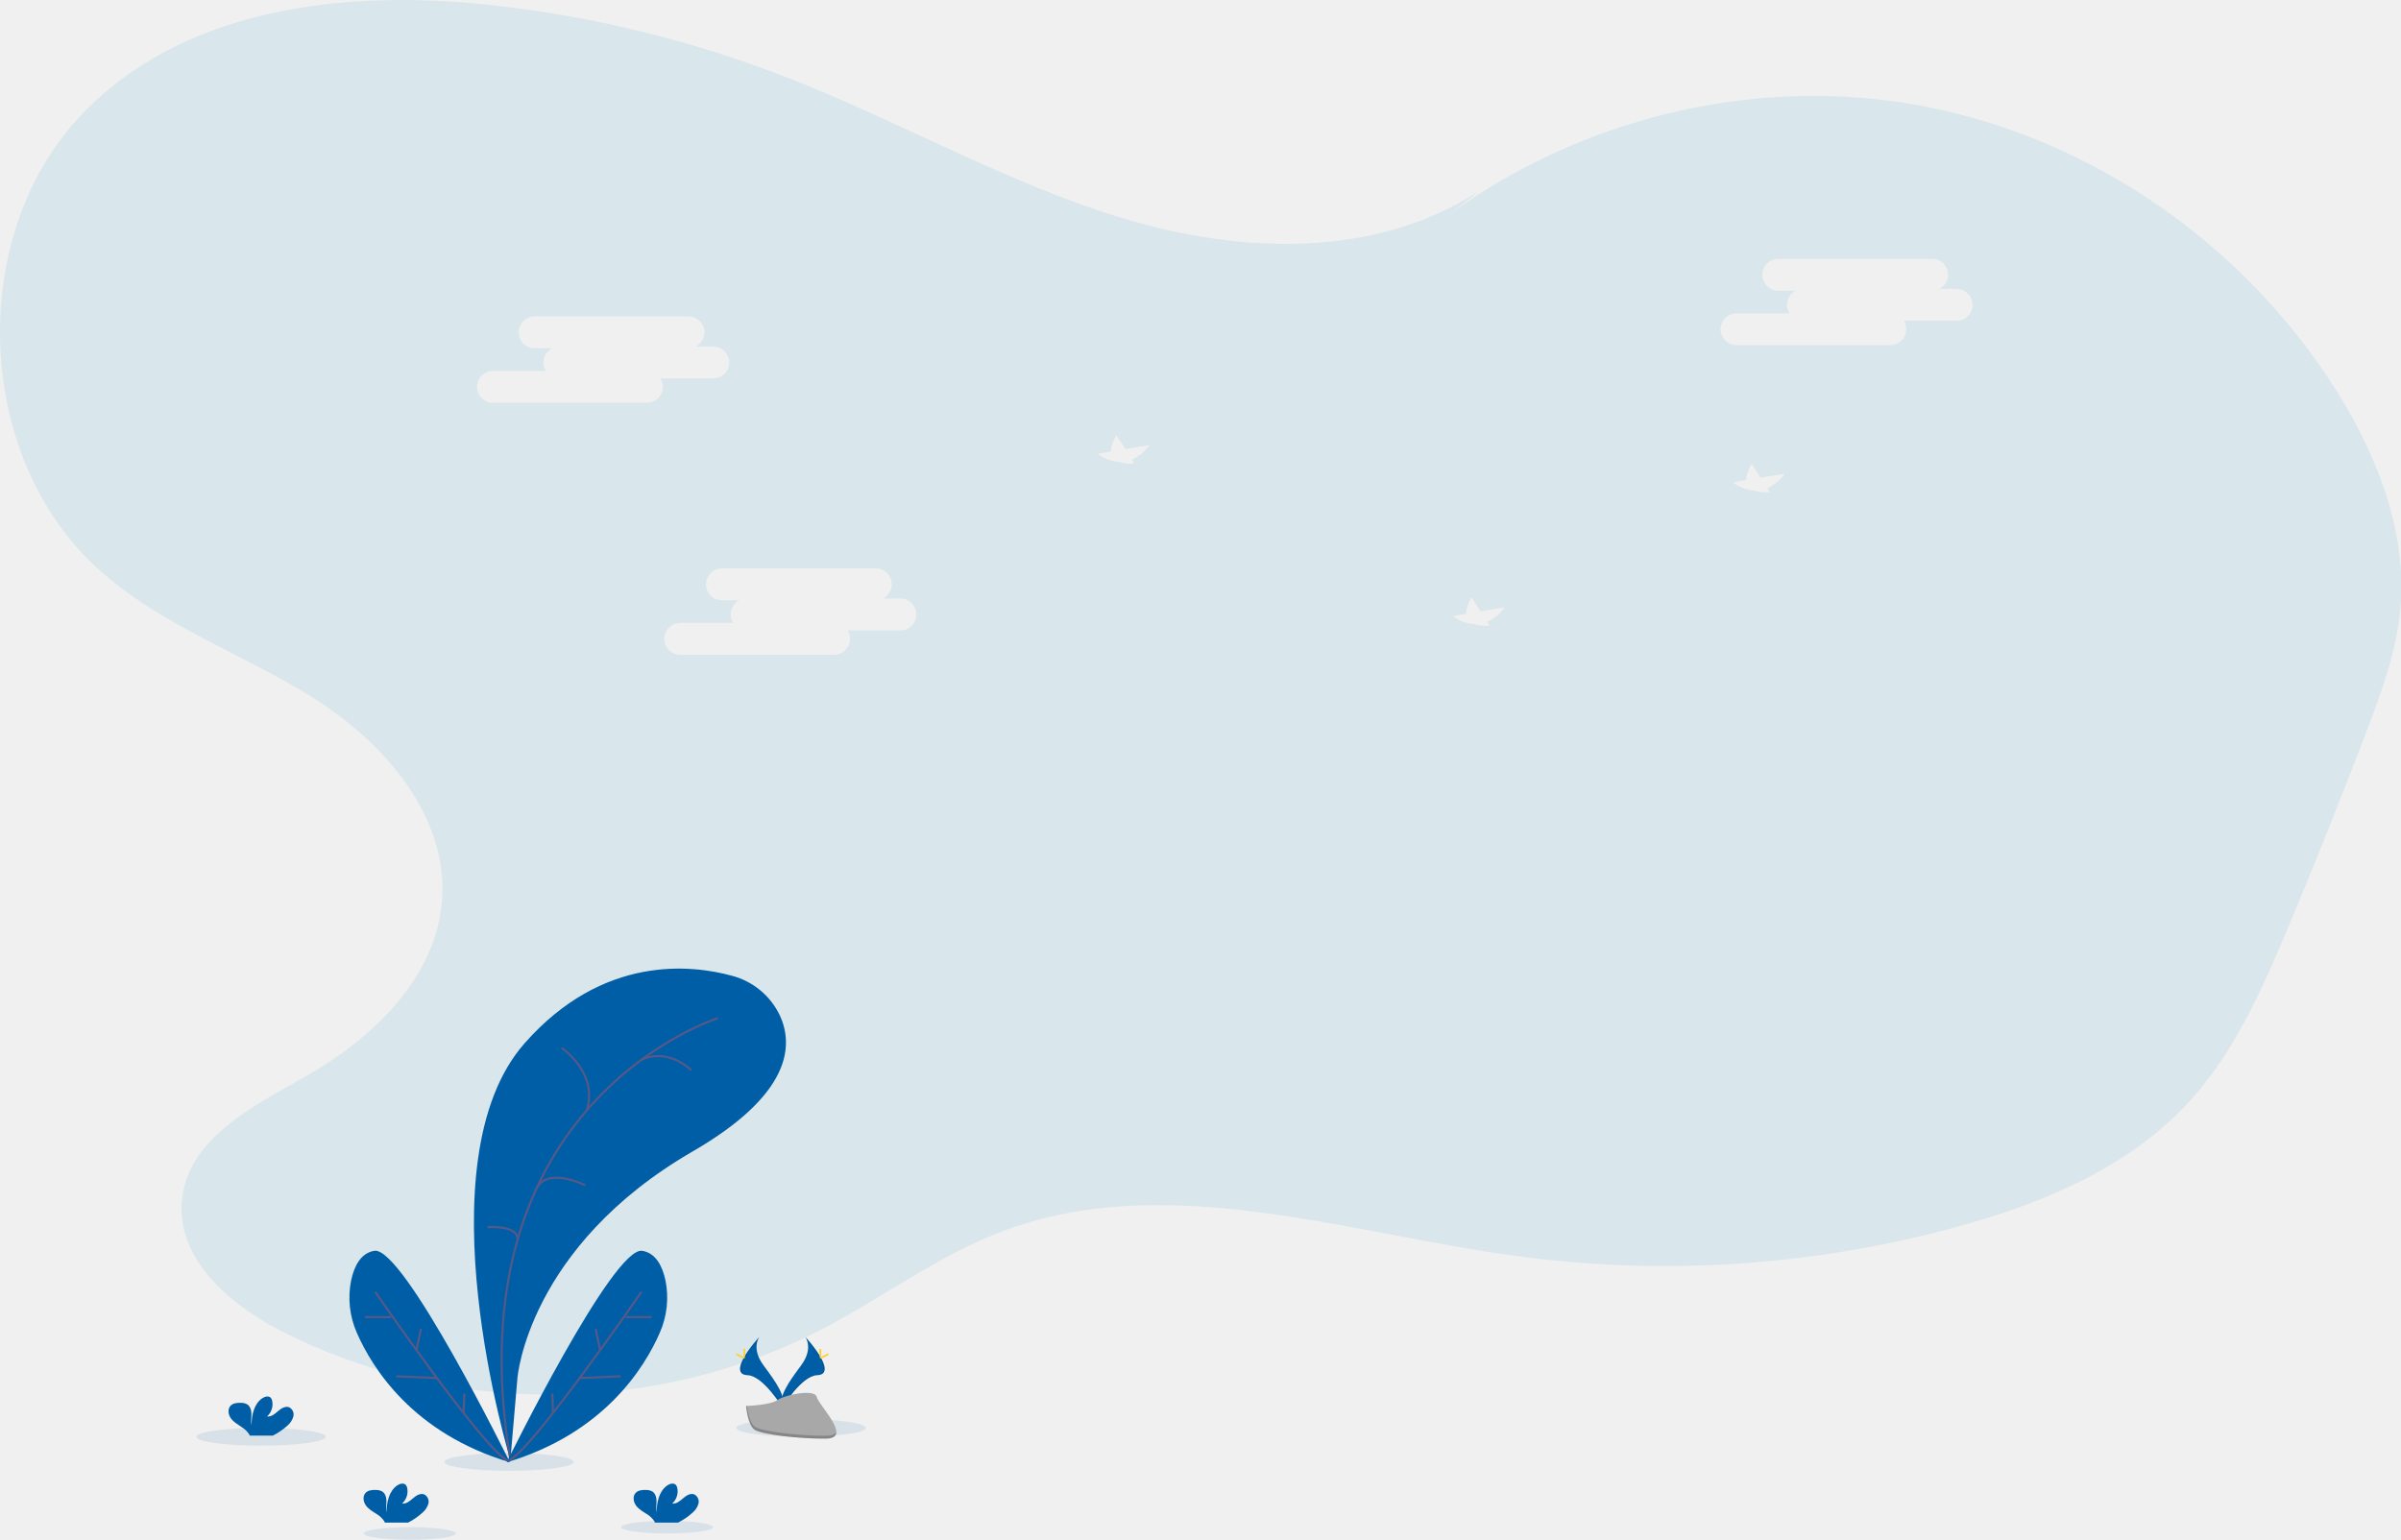
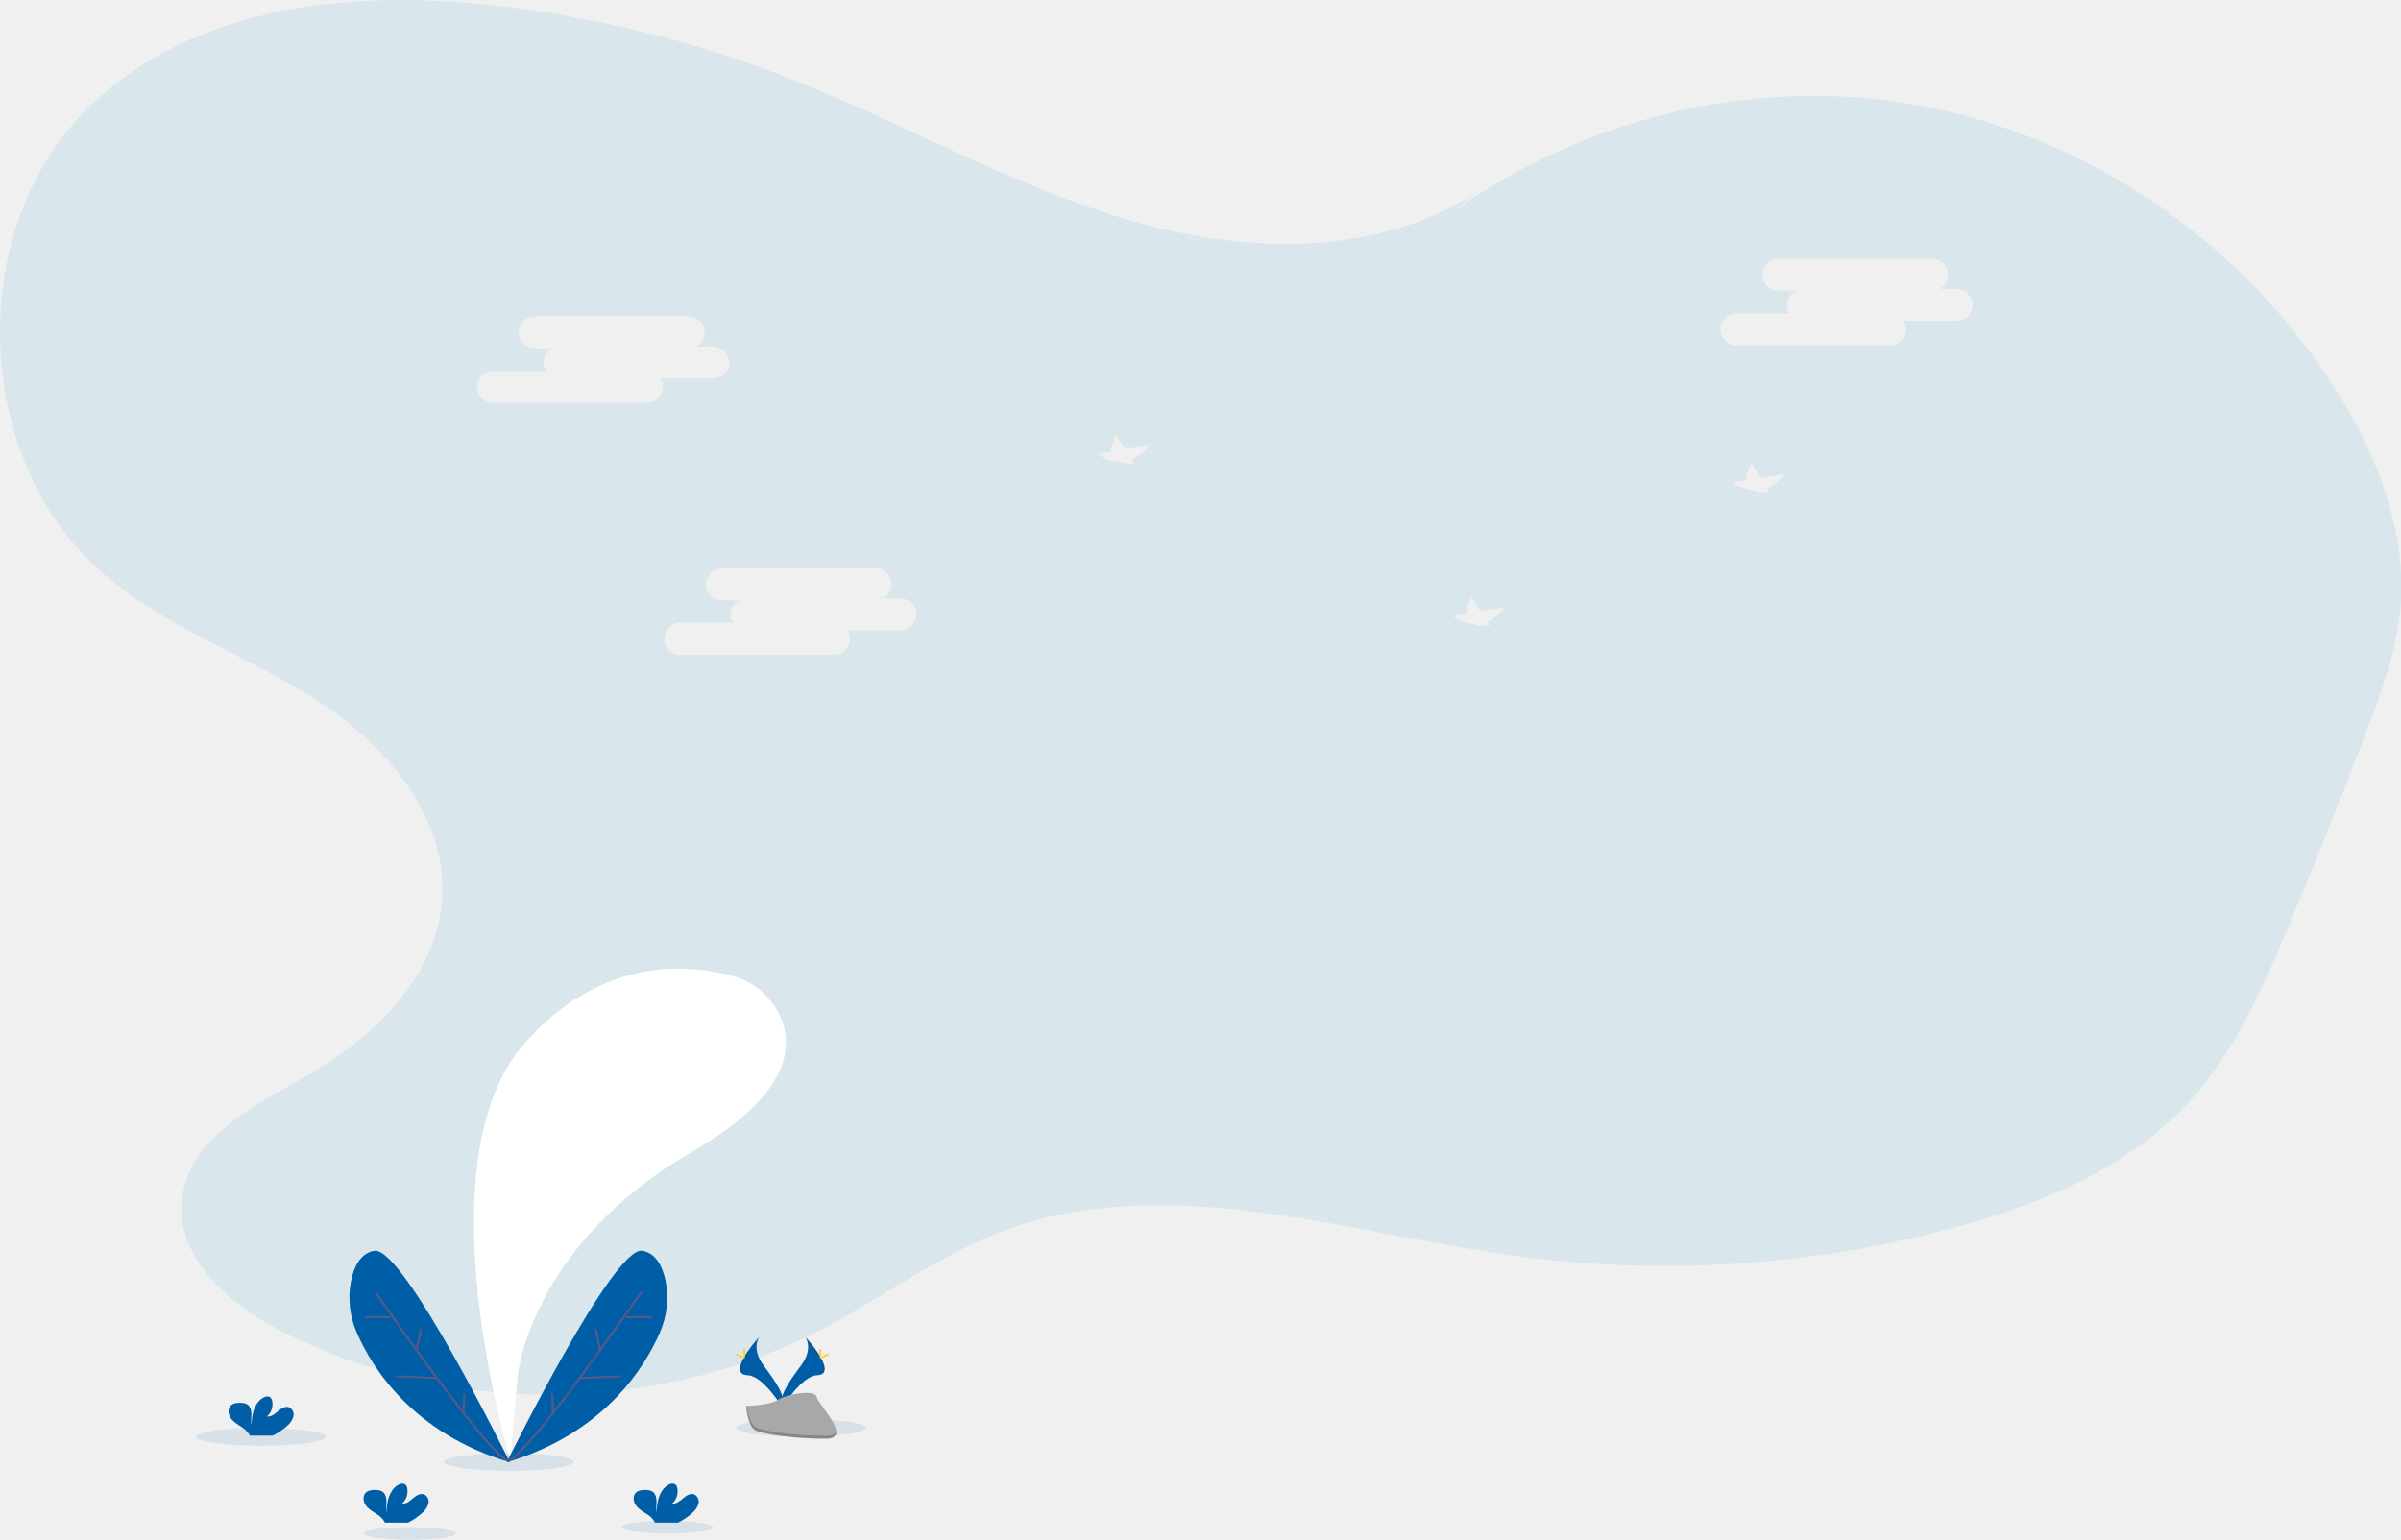
<svg xmlns="http://www.w3.org/2000/svg" width="100%" height="100%" viewBox="0 0 100% 100%" preserveAspectRatio="none">
  <path d="M1138.21,223.38c-45.43-72.74-122-123.89-204.79-136.89C858.71,74.77,780,94.28,718.11,139l13.64-10.77C683,160.08,619.67,158,564.21,141.42S457.81,95.27,403.76,74.27A551.27,551.27,0,0,0,262.81,40C193.94,32.6,117,41.56,69.05,93.13c-53.43,57.43-49.33,161,8.47,213.74,29.39,26.82,67.89,40,101.46,60.91s64.65,55.71,61.79,96.12C238.12,501.31,207.35,530,175.51,548c-24.62,13.93-54.93,29.13-57.9,58-2.87,27.9,22.62,49.76,47,62.2,79.4,40.55,177.22,40.16,256.32-1,28.22-14.69,54.16-34.24,83.75-45.69,77.7-30.07,163.32.2,245.6,11.27a524.39,524.39,0,0,0,208.88-14.2c40.75-11.24,81.65-28.42,110.27-60.42C1090,535,1102.89,505.83,1115,477q19.32-46.14,37.13-92.93c7.12-18.73,14.14-37.82,16-57.85C1171.41,289.9,1157.35,254,1138.21,223.38Zm-800.47,5.13H264.9a7.56,7.56,0,0,1,0-15.12h25a7.53,7.53,0,0,1,2.94-10.68h-8.19a7.56,7.56,0,0,1,0-15.12h72.83A7.56,7.56,0,0,1,361,201.86h8.2a7.56,7.56,0,1,1,0,15.12h-25a7.46,7.46,0,0,1,1.15,4A7.58,7.58,0,0,1,337.74,228.51ZM457.82,336.34h-25a7.54,7.54,0,0,1-6.41,11.54H353.58a7.56,7.56,0,0,1,0-15.12h25a7.53,7.53,0,0,1,2.95-10.68h-8.2a7.56,7.56,0,1,1,0-15.12h72.83a7.55,7.55,0,0,1,3.48,14.26h8.19a7.56,7.56,0,1,1,0,15.12ZM567.46,255.4l1.18,1.84a17.39,17.39,0,0,1-7.4-.74,19.17,19.17,0,0,1-10.09-3.83l6.39-1.07c-.08-1.91.61-4.44,2.51-7.8l4.26,6.67,11.42-1.9A19.9,19.9,0,0,1,567.46,255.4Zm168.25,76.84,1.18,1.84a17.57,17.57,0,0,1-7.4-.74,19.17,19.17,0,0,1-10.09-3.83l6.39-1.07c-.08-1.91.61-4.44,2.51-7.8l4.26,6.67,11.42-1.9A19.9,19.9,0,0,1,735.71,332.24ZM868.34,269l1.18,1.84a17.39,17.39,0,0,1-7.4-.74A19.17,19.17,0,0,1,852,266.22l6.39-1.07c-.08-1.91.61-4.44,2.51-7.8l4.26,6.67,11.41-1.9A19.84,19.84,0,0,1,868.34,269ZM958,189.69H933a7.54,7.54,0,0,1-6.41,11.54H853.78a7.56,7.56,0,1,1,0-15.12h25a7.53,7.53,0,0,1,3-10.68h-8.2a7.56,7.56,0,1,1,0-15.12h72.83a7.55,7.55,0,0,1,3.48,14.26H958a7.56,7.56,0,1,1,0,15.12Z" transform="translate(-31.44 -37.71)" fill="#0c8dc4" opacity="0.1" />
  <ellipse cx="123.63" cy="680.6" rx="30.65" ry="4.21" fill="#005ea6" opacity="0.1" />
  <ellipse cx="241.04" cy="692.51" rx="30.65" ry="4.21" fill="#005ea6" opacity="0.1" />
  <ellipse cx="379.33" cy="676.39" rx="30.65" ry="4.21" fill="#005ea6" opacity="0.1" />
  <ellipse cx="194.05" cy="726.4" rx="21.79" ry="2.99" fill="#005ea6" opacity="0.1" />
  <ellipse cx="315.9" cy="723.41" rx="21.79" ry="2.99" fill="#005ea6" opacity="0.1" />
-   <path d="M273.13,729.27s-43-140.92,6.73-197.36c37.19-42.22,79.4-37.17,98.31-31.95a34.91,34.91,0,0,1,22.55,18.74c6.61,14.26,5.41,37.41-41.24,64.42-78.12,45.23-83,107.27-83,107.27Z" transform="translate(-31.44 -37.71)" fill="#005ea6" />
-   <path d="M371.44,520s-126.71,39.62-98.31,209.32" transform="translate(-31.44 -37.71)" fill="none" stroke="#565987" stroke-miterlimit="10" />
-   <path d="M297.43,534.15s17.45,11.76,11.9,29.43" transform="translate(-31.44 -37.71)" fill="none" stroke="#565987" stroke-miterlimit="10" />
-   <path d="M358.73,544.62s-10.67-10.85-23.65-4.87" transform="translate(-31.44 -37.71)" fill="none" stroke="#565987" stroke-miterlimit="10" />
-   <path d="M308.64,599.19s-18.73-9.51-23.57,2.4" transform="translate(-31.44 -37.71)" fill="none" stroke="#565987" stroke-miterlimit="10" />
-   <path d="M262.29,619s14.07-1.12,14.32,5.61" transform="translate(-31.44 -37.71)" fill="none" stroke="#565987" stroke-miterlimit="10" />
+   <path d="M273.13,729.27s-43-140.92,6.73-197.36c37.19-42.22,79.4-37.17,98.31-31.95a34.91,34.91,0,0,1,22.55,18.74c6.61,14.26,5.41,37.41-41.24,64.42-78.12,45.23-83,107.27-83,107.27Z" transform="translate(-31.44 -37.71)" fill="#fff" />
  <path d="M271.4,730.39S321.74,628,335.57,630.21c6.57,1.07,9.6,7.53,11,14a41.18,41.18,0,0,1-2.74,24.93C336.65,685.55,317.46,716.68,271.4,730.39Z" transform="translate(-31.44 -37.71)" fill="#005ea6" />
  <path d="M335.2,649.65s-52.85,76.63-63.06,80" transform="translate(-31.44 -37.71)" fill="none" stroke="#565987" stroke-miterlimit="10" />
  <line x1="308.62" y1="623.91" x2="296.28" y2="623.91" fill="none" stroke="#565987" stroke-miterlimit="10" />
  <line x1="293.84" y1="651.94" x2="274.51" y2="652.77" fill="none" stroke="#565987" stroke-miterlimit="10" />
  <line x1="282.08" y1="629.51" x2="284.18" y2="639.58" fill="none" stroke="#565987" stroke-miterlimit="10" />
  <line x1="261.52" y1="660.16" x2="261.89" y2="669.32" fill="none" stroke="#565987" stroke-miterlimit="10" />
  <path d="M272.89,730.39S222.55,628,208.72,630.21c-6.57,1.07-9.6,7.53-11,14a41.25,41.25,0,0,0,2.74,24.93C207.64,685.55,226.83,716.68,272.89,730.39Z" transform="translate(-31.44 -37.71)" fill="#005ea6" />
  <path d="M209.09,649.65s52.84,76.63,63,80" transform="translate(-31.44 -37.71)" fill="none" stroke="#565987" stroke-miterlimit="10" />
  <line x1="172.79" y1="623.91" x2="185.13" y2="623.91" fill="none" stroke="#565987" stroke-miterlimit="10" />
  <line x1="187.57" y1="651.94" x2="206.9" y2="652.77" fill="none" stroke="#565987" stroke-miterlimit="10" />
  <line x1="199.33" y1="629.51" x2="197.23" y2="639.58" fill="none" stroke="#565987" stroke-miterlimit="10" />
  <line x1="219.89" y1="660.16" x2="219.52" y2="669.32" fill="none" stroke="#565987" stroke-miterlimit="10" />
  <path d="M359.33,754.31A8.73,8.73,0,0,0,362.2,750a3.85,3.85,0,0,0-2-4.4c-1.84-.7-3.81.57-5.3,1.86s-3.19,2.75-5.14,2.48a7.82,7.82,0,0,0,2.42-7.33,3.08,3.08,0,0,0-.67-1.49c-1-1.09-2.88-.62-4.1.24-3.89,2.73-5,8-5,12.76-.39-1.71-.06-3.5-.07-5.26s-.49-3.7-2-4.65a6,6,0,0,0-3-.71c-1.75-.06-3.69.11-4.89,1.39-1.48,1.59-1.1,4.25.19,6s3.26,2.85,5.06,4a11.26,11.26,0,0,1,3.62,3.45,5,5,0,0,1,.27.62h10.95A30.39,30.39,0,0,0,359.33,754.31Z" transform="translate(-31.44 -37.71)" fill="#005ea6" />
  <path d="M167.5,713.06a8.79,8.79,0,0,0,2.86-4.32,3.85,3.85,0,0,0-2-4.41c-1.84-.7-3.8.57-5.29,1.86s-3.2,2.76-5.15,2.48a7.81,7.81,0,0,0,2.42-7.33,3.08,3.08,0,0,0-.67-1.49c-1-1.09-2.87-.62-4.1.24-3.88,2.73-5,8-5,12.76-.39-1.71-.06-3.5-.07-5.25s-.49-3.71-2-4.66a6,6,0,0,0-3-.71c-1.75-.06-3.69.12-4.89,1.39-1.48,1.59-1.09,4.26.2,6s3.25,2.85,5,4.06a11.23,11.23,0,0,1,3.62,3.44,3.87,3.87,0,0,1,.27.62h10.95A30.45,30.45,0,0,0,167.5,713.06Z" transform="translate(-31.44 -37.71)" fill="#005ea6" />
  <path d="M231.43,754.31A8.73,8.73,0,0,0,234.3,750a3.85,3.85,0,0,0-2-4.4c-1.84-.7-3.81.57-5.3,1.86s-3.2,2.75-5.15,2.48a7.85,7.85,0,0,0,2.43-7.33,3.09,3.09,0,0,0-.68-1.49c-1-1.09-2.87-.62-4.09.24-3.89,2.73-5,8-5,12.76-.4-1.71-.07-3.5-.07-5.26s-.5-3.7-2-4.65a6,6,0,0,0-3-.71c-1.75-.06-3.7.11-4.89,1.39-1.48,1.59-1.1,4.25.19,6s3.25,2.85,5.06,4a11.26,11.26,0,0,1,3.62,3.45,3.84,3.84,0,0,1,.26.62h11A30.39,30.39,0,0,0,231.43,754.31Z" transform="translate(-31.44 -37.71)" fill="#005ea6" />
  <path d="M412.76,670.93s4.1,5.37-1.9,13.48-10.95,15-8.95,20c0,0,9.06-15,16.43-15.26S420.86,680,412.76,670.93Z" transform="translate(-31.44 -37.71)" fill="#005ea6" />
  <path d="M412.76,670.93a6.55,6.55,0,0,1,.83,1.68c7.2,8.45,11,16.34,4.12,16.54-6.44.18-14.17,11.69-16,14.6a4.64,4.64,0,0,0,.22.66s9.06-15,16.43-15.26S420.86,680,412.76,670.93Z" transform="translate(-31.44 -37.71)" opacity="0.1" />
  <path d="M420.39,677.77c0,1.89-.21,3.43-.47,3.43s-.48-1.54-.48-3.43.27-1,.53-1S420.39,675.88,420.39,677.77Z" transform="translate(-31.44 -37.71)" fill="#ffd037" />
  <path d="M423,680c-1.66.9-3.11,1.45-3.23,1.22s1.12-1.15,2.78-2,1-.25,1.13,0S424.67,679.13,423,680Z" transform="translate(-31.44 -37.71)" fill="#ffd037" />
  <path d="M391.06,670.93s-4.1,5.37,1.9,13.48,11,15,9,20c0,0-9.06-15-16.43-15.26S383,680,391.06,670.93Z" transform="translate(-31.44 -37.71)" fill="#005ea6" />
  <path d="M391.06,670.93a6.74,6.74,0,0,0-.84,1.68c-7.19,8.45-11,16.34-4.11,16.54,6.44.18,14.17,11.69,16,14.6a4.64,4.64,0,0,1-.22.66s-9.06-15-16.43-15.26S383,680,391.06,670.93Z" transform="translate(-31.44 -37.71)" opacity="0.1" />
  <path d="M383.43,677.77c0,1.89.21,3.43.47,3.43s.48-1.54.48-3.43-.27-1-.53-1S383.43,675.88,383.43,677.77Z" transform="translate(-31.44 -37.71)" fill="#ffd037" />
  <path d="M380.81,680c1.66.9,3.11,1.45,3.23,1.22s-1.12-1.15-2.78-2-1-.25-1.13,0S379.15,679.13,380.81,680Z" transform="translate(-31.44 -37.71)" fill="#ffd037" />
  <path d="M384.74,703.71s11.48-.35,14.94-2.82,17.66-5.4,18.52-1.45,17.26,19.65,4.29,19.76-30.12-2-33.57-4.12S384.74,703.71,384.74,703.71Z" transform="translate(-31.44 -37.71)" fill="#a8a8a8" />
  <path d="M422.72,717.82c-13,.11-30.12-2-33.57-4.12-2.63-1.6-3.68-7.35-4-10h-.38s.72,9.26,4.18,11.37,20.61,4.22,33.57,4.12c3.74,0,5-1.36,5-3.33C426.94,717.06,425.51,717.8,422.72,717.82Z" transform="translate(-31.44 -37.71)" opacity="0.2" />
</svg>
